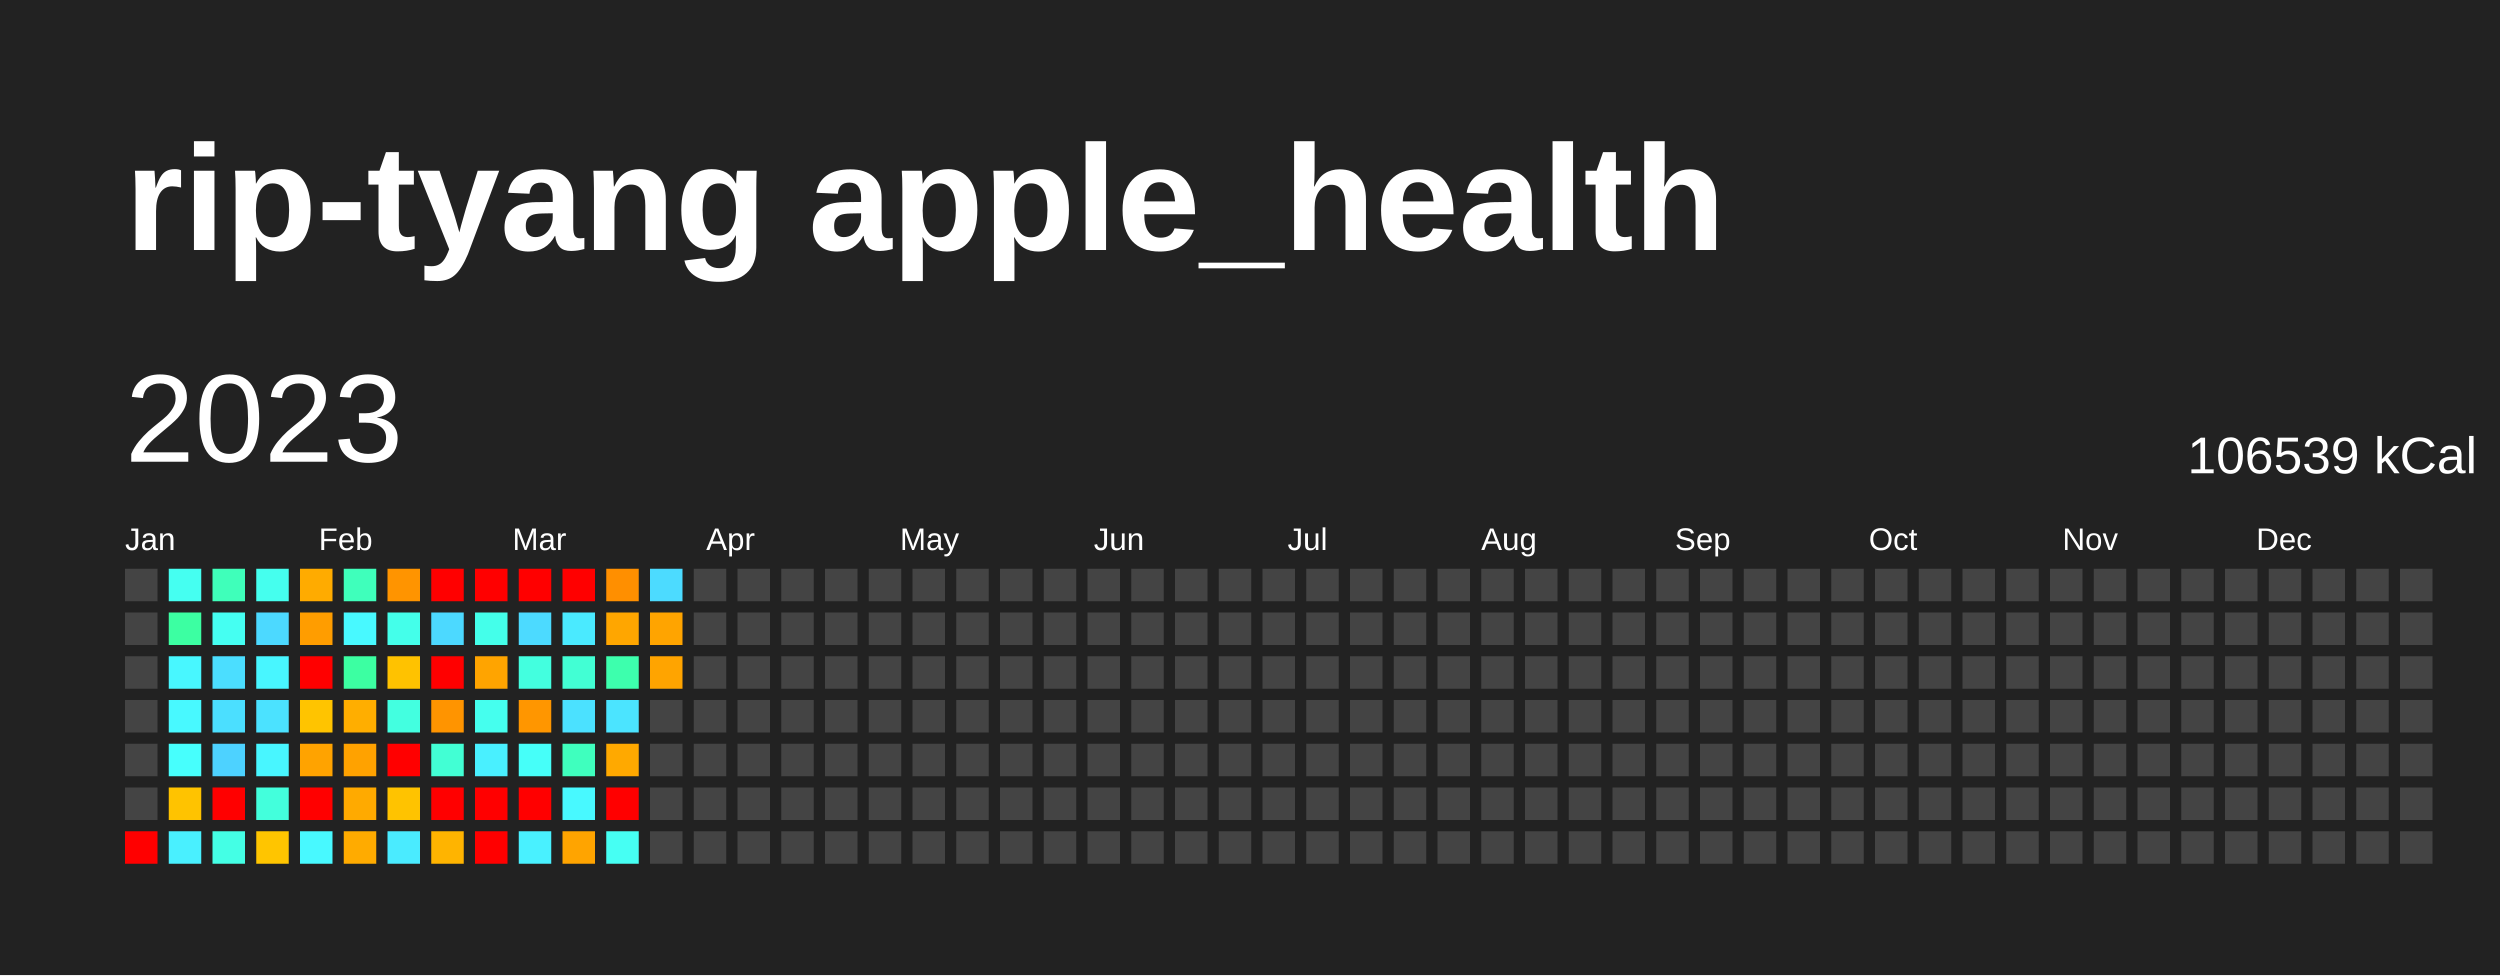
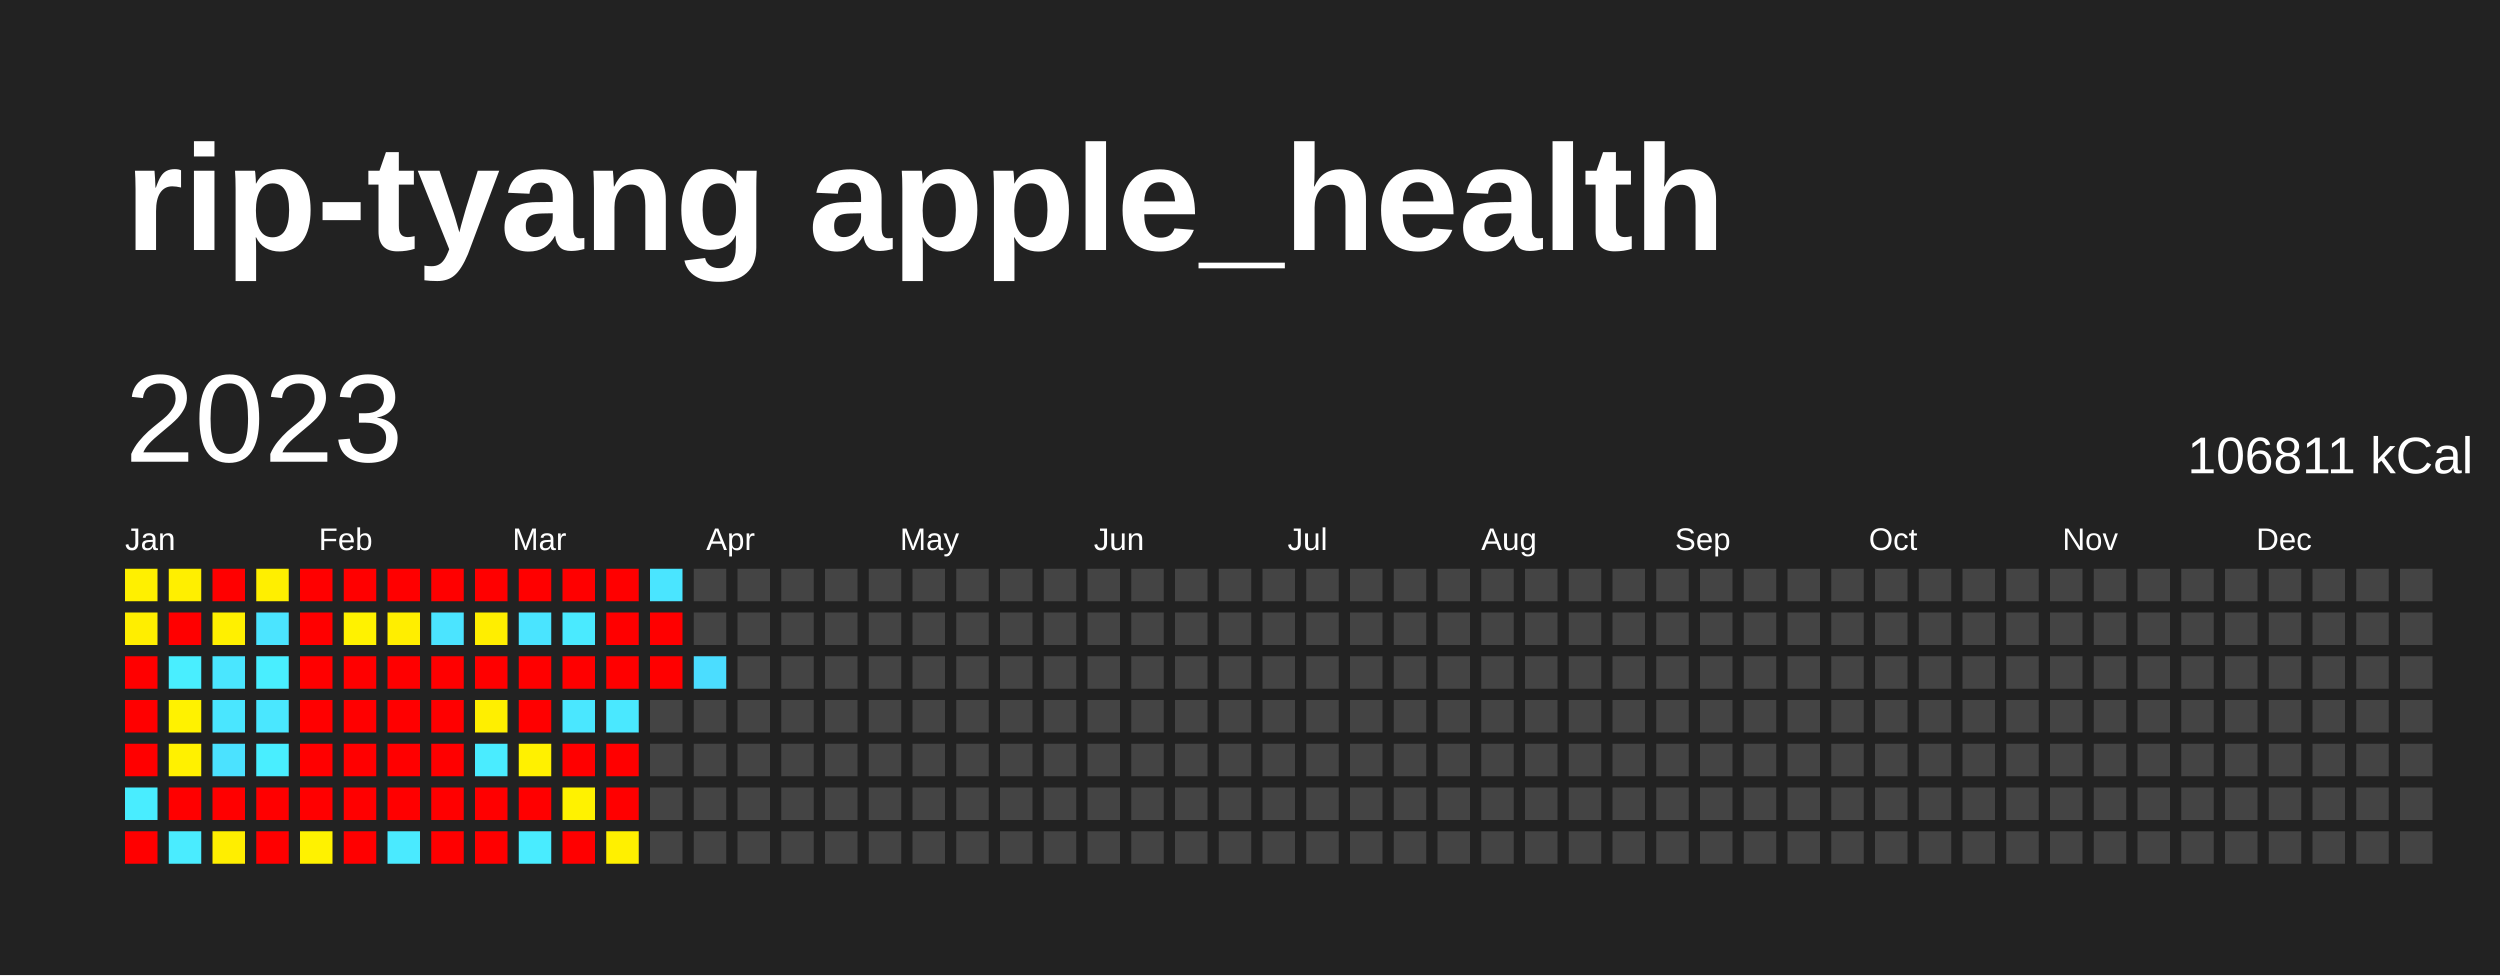
<svg xmlns="http://www.w3.org/2000/svg" baseProfile="full" height="78mm" version="1.1" viewBox="0,0,200,78" width="200mm">
  <defs />
  <rect fill="#222222" height="78" width="200" x="0" y="0" />
  <text fill="#FFFFFF" style="font-size:12px; font-family:Arial; font-weight:bold;" x="10" y="20">rip-tyang apple_health</text>
  <text dominant-baseline="hanging" fill="#FFFFFF" style="font-size:10.0px; font-family:Arial;" x="10" y="30">2023</text>
-   <text dominant-baseline="hanging" fill="#FFFFFF" style="font-size:4.125px; font-family:Arial;" x="175" y="35">106539 kCal</text>
+   <text dominant-baseline="hanging" fill="#FFFFFF" style="font-size:4.125px; font-family:Arial;" x="175" y="35">106811 kCal</text>
  <text fill="#FFFFFF" style="font-size:2.5px; font-family:Arial" x="10.0" y="44">Jan</text>
  <text fill="#FFFFFF" style="font-size:2.5px; font-family:Arial" x="25.5" y="44">Feb</text>
  <text fill="#FFFFFF" style="font-size:2.5px; font-family:Arial" x="41.0" y="44">Mar</text>
  <text fill="#FFFFFF" style="font-size:2.5px; font-family:Arial" x="56.5" y="44">Apr</text>
  <text fill="#FFFFFF" style="font-size:2.5px; font-family:Arial" x="72.0" y="44">May</text>
  <text fill="#FFFFFF" style="font-size:2.5px; font-family:Arial" x="87.5" y="44">Jun</text>
  <text fill="#FFFFFF" style="font-size:2.5px; font-family:Arial" x="103.0" y="44">Jul</text>
  <text fill="#FFFFFF" style="font-size:2.5px; font-family:Arial" x="118.5" y="44">Aug</text>
  <text fill="#FFFFFF" style="font-size:2.5px; font-family:Arial" x="134.0" y="44">Sep</text>
  <text fill="#FFFFFF" style="font-size:2.5px; font-family:Arial" x="149.5" y="44">Oct</text>
  <text fill="#FFFFFF" style="font-size:2.5px; font-family:Arial" x="165.0" y="44">Nov</text>
  <text fill="#FFFFFF" style="font-size:2.5px; font-family:Arial" x="180.5" y="44">Dec</text>
-   <rect fill="#444444" height="2.6" width="2.6" x="10.0" y="45.5" />
-   <rect fill="#444444" height="2.6" width="2.6" x="10.0" y="49.0" />
-   <rect fill="#444444" height="2.6" width="2.6" x="10.0" y="52.5" />
-   <rect fill="#444444" height="2.6" width="2.6" x="10.0" y="56.0" />
-   <rect fill="#444444" height="2.6" width="2.6" x="10.0" y="59.5" />
-   <rect fill="#444444" height="2.6" width="2.6" x="10.0" y="63.0" />
+   <rect fill="#fff000" height="2.6" width="2.6" x="10.0" y="45.5" />
+   <rect fill="#ffee00" height="2.6" width="2.6" x="10.0" y="49.0" />
+   <rect fill="red" height="2.6" width="2.6" x="10.0" y="52.5" />
+   <rect fill="red" height="2.6" width="2.6" x="10.0" y="56.0" />
+   <rect fill="red" height="2.6" width="2.6" x="10.0" y="59.5" />
+   <rect fill="#49edff" height="2.6" width="2.6" x="10.0" y="63.0" />
  <rect fill="red" height="2.6" width="2.6" x="10.0" y="66.5" />
-   <rect fill="#45fff1" height="2.6" width="2.6" x="13.5" y="45.5" />
-   <rect fill="#3cffa2" height="2.6" width="2.6" x="13.5" y="49.0" />
-   <rect fill="#48f7ff" height="2.6" width="2.6" x="13.5" y="52.5" />
-   <rect fill="#48f9ff" height="2.6" width="2.6" x="13.5" y="56.0" />
-   <rect fill="#47fffd" height="2.6" width="2.6" x="13.5" y="59.5" />
-   <rect fill="#ffc300" height="2.6" width="2.6" x="13.5" y="63.0" />
-   <rect fill="#49f0ff" height="2.6" width="2.6" x="13.5" y="66.5" />
-   <rect fill="#3fffba" height="2.6" width="2.6" x="17.0" y="45.5" />
-   <rect fill="#45fff2" height="2.6" width="2.6" x="17.0" y="49.0" />
-   <rect fill="#4bdeff" height="2.6" width="2.6" x="17.0" y="52.5" />
-   <rect fill="#4bdfff" height="2.6" width="2.6" x="17.0" y="56.0" />
-   <rect fill="#4dd2ff" height="2.6" width="2.6" x="17.0" y="59.5" />
+   <rect fill="#ffef00" height="2.6" width="2.6" x="13.5" y="45.5" />
+   <rect fill="red" height="2.6" width="2.6" x="13.5" y="49.0" />
+   <rect fill="#49eeff" height="2.6" width="2.6" x="13.5" y="52.5" />
+   <rect fill="#fff200" height="2.6" width="2.6" x="13.5" y="56.0" />
+   <rect fill="#fff100" height="2.6" width="2.6" x="13.5" y="59.5" />
+   <rect fill="red" height="2.6" width="2.6" x="13.5" y="63.0" />
+   <rect fill="#4aecff" height="2.6" width="2.6" x="13.5" y="66.5" />
+   <rect fill="red" height="2.6" width="2.6" x="17.0" y="45.5" />
+   <rect fill="#fff000" height="2.6" width="2.6" x="17.0" y="49.0" />
+   <rect fill="#4ae6ff" height="2.6" width="2.6" x="17.0" y="52.5" />
+   <rect fill="#4ae6ff" height="2.6" width="2.6" x="17.0" y="56.0" />
+   <rect fill="#4be2ff" height="2.6" width="2.6" x="17.0" y="59.5" />
  <rect fill="red" height="2.6" width="2.6" x="17.0" y="63.0" />
-   <rect fill="#44ffe5" height="2.6" width="2.6" x="17.0" y="66.5" />
-   <rect fill="#45ffee" height="2.6" width="2.6" x="20.5" y="45.5" />
-   <rect fill="#4cd9ff" height="2.6" width="2.6" x="20.5" y="49.0" />
-   <rect fill="#48f6ff" height="2.6" width="2.6" x="20.5" y="52.5" />
-   <rect fill="#4be2ff" height="2.6" width="2.6" x="20.5" y="56.0" />
-   <rect fill="#48f6ff" height="2.6" width="2.6" x="20.5" y="59.5" />
-   <rect fill="#43ffdc" height="2.6" width="2.6" x="20.5" y="63.0" />
-   <rect fill="#ffc500" height="2.6" width="2.6" x="20.5" y="66.5" />
-   <rect fill="#ffab00" height="2.6" width="2.6" x="24.0" y="45.5" />
-   <rect fill="#ff9d00" height="2.6" width="2.6" x="24.0" y="49.0" />
+   <rect fill="#ffee00" height="2.6" width="2.6" x="17.0" y="66.5" />
+   <rect fill="#ffef00" height="2.6" width="2.6" x="20.5" y="45.5" />
+   <rect fill="#4be4ff" height="2.6" width="2.6" x="20.5" y="49.0" />
+   <rect fill="#49eeff" height="2.6" width="2.6" x="20.5" y="52.5" />
+   <rect fill="#4ae7ff" height="2.6" width="2.6" x="20.5" y="56.0" />
+   <rect fill="#49eeff" height="2.6" width="2.6" x="20.5" y="59.5" />
+   <rect fill="red" height="2.6" width="2.6" x="20.5" y="63.0" />
+   <rect fill="red" height="2.6" width="2.6" x="20.5" y="66.5" />
+   <rect fill="red" height="2.6" width="2.6" x="24.0" y="45.5" />
+   <rect fill="red" height="2.6" width="2.6" x="24.0" y="49.0" />
  <rect fill="red" height="2.6" width="2.6" x="24.0" y="52.5" />
-   <rect fill="#ffc400" height="2.6" width="2.6" x="24.0" y="56.0" />
-   <rect fill="#ffa300" height="2.6" width="2.6" x="24.0" y="59.5" />
+   <rect fill="red" height="2.6" width="2.6" x="24.0" y="56.0" />
+   <rect fill="red" height="2.6" width="2.6" x="24.0" y="59.5" />
  <rect fill="red" height="2.6" width="2.6" x="24.0" y="63.0" />
-   <rect fill="#48f9ff" height="2.6" width="2.6" x="24.0" y="66.5" />
-   <rect fill="#3fffbb" height="2.6" width="2.6" x="27.5" y="45.5" />
-   <rect fill="#48f9ff" height="2.6" width="2.6" x="27.5" y="49.0" />
-   <rect fill="#3cffa2" height="2.6" width="2.6" x="27.5" y="52.5" />
-   <rect fill="#ffae00" height="2.6" width="2.6" x="27.5" y="56.0" />
-   <rect fill="#ffa200" height="2.6" width="2.6" x="27.5" y="59.5" />
-   <rect fill="#ffaa00" height="2.6" width="2.6" x="27.5" y="63.0" />
-   <rect fill="#ffab00" height="2.6" width="2.6" x="27.5" y="66.5" />
-   <rect fill="#ff9400" height="2.6" width="2.6" x="31.0" y="45.5" />
-   <rect fill="#44ffea" height="2.6" width="2.6" x="31.0" y="49.0" />
-   <rect fill="#ffc200" height="2.6" width="2.6" x="31.0" y="52.5" />
-   <rect fill="#43ffe0" height="2.6" width="2.6" x="31.0" y="56.0" />
+   <rect fill="#fff200" height="2.6" width="2.6" x="24.0" y="66.5" />
+   <rect fill="red" height="2.6" width="2.6" x="27.5" y="45.5" />
+   <rect fill="#fff200" height="2.6" width="2.6" x="27.5" y="49.0" />
+   <rect fill="red" height="2.6" width="2.6" x="27.5" y="52.5" />
+   <rect fill="red" height="2.6" width="2.6" x="27.5" y="56.0" />
+   <rect fill="red" height="2.6" width="2.6" x="27.5" y="59.5" />
+   <rect fill="red" height="2.6" width="2.6" x="27.5" y="63.0" />
+   <rect fill="red" height="2.6" width="2.6" x="27.5" y="66.5" />
+   <rect fill="red" height="2.6" width="2.6" x="31.0" y="45.5" />
+   <rect fill="#ffee00" height="2.6" width="2.6" x="31.0" y="49.0" />
+   <rect fill="red" height="2.6" width="2.6" x="31.0" y="52.5" />
+   <rect fill="red" height="2.6" width="2.6" x="31.0" y="56.0" />
  <rect fill="red" height="2.6" width="2.6" x="31.0" y="59.5" />
-   <rect fill="#ffc300" height="2.6" width="2.6" x="31.0" y="63.0" />
-   <rect fill="#4aebff" height="2.6" width="2.6" x="31.0" y="66.5" />
+   <rect fill="red" height="2.6" width="2.6" x="31.0" y="63.0" />
+   <rect fill="#4aeaff" height="2.6" width="2.6" x="31.0" y="66.5" />
  <rect fill="red" height="2.6" width="2.6" x="34.5" y="45.5" />
-   <rect fill="#4cd9ff" height="2.6" width="2.6" x="34.5" y="49.0" />
+   <rect fill="#4be4ff" height="2.6" width="2.6" x="34.5" y="49.0" />
  <rect fill="red" height="2.6" width="2.6" x="34.5" y="52.5" />
-   <rect fill="#ff9400" height="2.6" width="2.6" x="34.5" y="56.0" />
-   <rect fill="#42ffd4" height="2.6" width="2.6" x="34.5" y="59.5" />
+   <rect fill="red" height="2.6" width="2.6" x="34.5" y="56.0" />
+   <rect fill="red" height="2.6" width="2.6" x="34.5" y="59.5" />
  <rect fill="red" height="2.6" width="2.6" x="34.5" y="63.0" />
-   <rect fill="#ffb400" height="2.6" width="2.6" x="34.5" y="66.5" />
+   <rect fill="red" height="2.6" width="2.6" x="34.5" y="66.5" />
  <rect fill="red" height="2.6" width="2.6" x="38.0" y="45.5" />
-   <rect fill="#44ffea" height="2.6" width="2.6" x="38.0" y="49.0" />
-   <rect fill="#ffa400" height="2.6" width="2.6" x="38.0" y="52.5" />
-   <rect fill="#45ffee" height="2.6" width="2.6" x="38.0" y="56.0" />
-   <rect fill="#49f0ff" height="2.6" width="2.6" x="38.0" y="59.5" />
+   <rect fill="#ffee00" height="2.6" width="2.6" x="38.0" y="49.0" />
+   <rect fill="red" height="2.6" width="2.6" x="38.0" y="52.5" />
+   <rect fill="#ffef00" height="2.6" width="2.6" x="38.0" y="56.0" />
+   <rect fill="#4aecff" height="2.6" width="2.6" x="38.0" y="59.5" />
  <rect fill="red" height="2.6" width="2.6" x="38.0" y="63.0" />
  <rect fill="red" height="2.6" width="2.6" x="38.0" y="66.5" />
  <rect fill="red" height="2.6" width="2.6" x="41.5" y="45.5" />
-   <rect fill="#4cdaff" height="2.6" width="2.6" x="41.5" y="49.0" />
-   <rect fill="#43ffdf" height="2.6" width="2.6" x="41.5" y="52.5" />
-   <rect fill="#ff9600" height="2.6" width="2.6" x="41.5" y="56.0" />
-   <rect fill="#46fff9" height="2.6" width="2.6" x="41.5" y="59.5" />
+   <rect fill="#4ae4ff" height="2.6" width="2.6" x="41.5" y="49.0" />
+   <rect fill="red" height="2.6" width="2.6" x="41.5" y="52.5" />
+   <rect fill="red" height="2.6" width="2.6" x="41.5" y="56.0" />
+   <rect fill="#fff100" height="2.6" width="2.6" x="41.5" y="59.5" />
  <rect fill="red" height="2.6" width="2.6" x="41.5" y="63.0" />
-   <rect fill="#49f1ff" height="2.6" width="2.6" x="41.5" y="66.5" />
+   <rect fill="#49ecff" height="2.6" width="2.6" x="41.5" y="66.5" />
  <rect fill="red" height="2.6" width="2.6" x="45.0" y="45.5" />
  <rect fill="#4aeaff" height="2.6" width="2.6" x="45.0" y="49.0" />
-   <rect fill="#42ffd4" height="2.6" width="2.6" x="45.0" y="52.5" />
-   <rect fill="#4be1ff" height="2.6" width="2.6" x="45.0" y="56.0" />
-   <rect fill="#3fffbe" height="2.6" width="2.6" x="45.0" y="59.5" />
-   <rect fill="#48f9ff" height="2.6" width="2.6" x="45.0" y="63.0" />
-   <rect fill="#ffa400" height="2.6" width="2.6" x="45.0" y="66.5" />
-   <rect fill="#ff8f00" height="2.6" width="2.6" x="48.5" y="45.5" />
-   <rect fill="#ffa600" height="2.6" width="2.6" x="48.5" y="49.0" />
-   <rect fill="#3dffad" height="2.6" width="2.6" x="48.5" y="52.5" />
-   <rect fill="#4be4ff" height="2.6" width="2.6" x="48.5" y="56.0" />
-   <rect fill="#ffa900" height="2.6" width="2.6" x="48.5" y="59.5" />
+   <rect fill="red" height="2.6" width="2.6" x="45.0" y="52.5" />
+   <rect fill="#4ae7ff" height="2.6" width="2.6" x="45.0" y="56.0" />
+   <rect fill="red" height="2.6" width="2.6" x="45.0" y="59.5" />
+   <rect fill="#fff200" height="2.6" width="2.6" x="45.0" y="63.0" />
+   <rect fill="red" height="2.6" width="2.6" x="45.0" y="66.5" />
+   <rect fill="red" height="2.6" width="2.6" x="48.5" y="45.5" />
+   <rect fill="red" height="2.6" width="2.6" x="48.5" y="49.0" />
+   <rect fill="red" height="2.6" width="2.6" x="48.5" y="52.5" />
+   <rect fill="#4ae8ff" height="2.6" width="2.6" x="48.5" y="56.0" />
+   <rect fill="red" height="2.6" width="2.6" x="48.5" y="59.5" />
  <rect fill="red" height="2.6" width="2.6" x="48.5" y="63.0" />
-   <rect fill="#46fff3" height="2.6" width="2.6" x="48.5" y="66.5" />
-   <rect fill="#4cdbff" height="2.6" width="2.6" x="52.0" y="45.5" />
-   <rect fill="#ffa400" height="2.6" width="2.6" x="52.0" y="49.0" />
-   <rect fill="#ffa400" height="2.6" width="2.6" x="52.0" y="52.5" />
+   <rect fill="#fff000" height="2.6" width="2.6" x="48.5" y="66.5" />
+   <rect fill="#4ae5ff" height="2.6" width="2.6" x="52.0" y="45.5" />
+   <rect fill="red" height="2.6" width="2.6" x="52.0" y="49.0" />
+   <rect fill="red" height="2.6" width="2.6" x="52.0" y="52.5" />
  <rect fill="#444444" height="2.6" width="2.6" x="52.0" y="56.0" />
  <rect fill="#444444" height="2.6" width="2.6" x="52.0" y="59.5" />
  <rect fill="#444444" height="2.6" width="2.6" x="52.0" y="63.0" />
  <rect fill="#444444" height="2.6" width="2.6" x="52.0" y="66.5" />
  <rect fill="#444444" height="2.6" width="2.6" x="55.5" y="45.5" />
  <rect fill="#444444" height="2.6" width="2.6" x="55.5" y="49.0" />
-   <rect fill="#444444" height="2.6" width="2.6" x="55.5" y="52.5" />
+   <rect fill="#4bddff" height="2.6" width="2.6" x="55.5" y="52.5" />
  <rect fill="#444444" height="2.6" width="2.6" x="55.5" y="56.0" />
  <rect fill="#444444" height="2.6" width="2.6" x="55.5" y="59.5" />
  <rect fill="#444444" height="2.6" width="2.6" x="55.5" y="63.0" />
  <rect fill="#444444" height="2.6" width="2.6" x="55.5" y="66.5" />
  <rect fill="#444444" height="2.6" width="2.6" x="59.0" y="45.5" />
  <rect fill="#444444" height="2.6" width="2.6" x="59.0" y="49.0" />
  <rect fill="#444444" height="2.6" width="2.6" x="59.0" y="52.5" />
  <rect fill="#444444" height="2.6" width="2.6" x="59.0" y="56.0" />
  <rect fill="#444444" height="2.6" width="2.6" x="59.0" y="59.5" />
  <rect fill="#444444" height="2.6" width="2.6" x="59.0" y="63.0" />
  <rect fill="#444444" height="2.6" width="2.6" x="59.0" y="66.5" />
  <rect fill="#444444" height="2.6" width="2.6" x="62.5" y="45.5" />
  <rect fill="#444444" height="2.6" width="2.6" x="62.5" y="49.0" />
  <rect fill="#444444" height="2.6" width="2.6" x="62.5" y="52.5" />
  <rect fill="#444444" height="2.6" width="2.6" x="62.5" y="56.0" />
  <rect fill="#444444" height="2.6" width="2.6" x="62.5" y="59.5" />
  <rect fill="#444444" height="2.6" width="2.6" x="62.5" y="63.0" />
  <rect fill="#444444" height="2.6" width="2.6" x="62.5" y="66.5" />
  <rect fill="#444444" height="2.6" width="2.6" x="66.0" y="45.5" />
  <rect fill="#444444" height="2.6" width="2.6" x="66.0" y="49.0" />
  <rect fill="#444444" height="2.6" width="2.6" x="66.0" y="52.5" />
  <rect fill="#444444" height="2.6" width="2.6" x="66.0" y="56.0" />
  <rect fill="#444444" height="2.6" width="2.6" x="66.0" y="59.5" />
  <rect fill="#444444" height="2.6" width="2.6" x="66.0" y="63.0" />
  <rect fill="#444444" height="2.6" width="2.6" x="66.0" y="66.5" />
  <rect fill="#444444" height="2.6" width="2.6" x="69.5" y="45.5" />
  <rect fill="#444444" height="2.6" width="2.6" x="69.5" y="49.0" />
  <rect fill="#444444" height="2.6" width="2.6" x="69.5" y="52.5" />
  <rect fill="#444444" height="2.6" width="2.6" x="69.5" y="56.0" />
  <rect fill="#444444" height="2.6" width="2.6" x="69.5" y="59.5" />
  <rect fill="#444444" height="2.6" width="2.6" x="69.5" y="63.0" />
  <rect fill="#444444" height="2.6" width="2.6" x="69.5" y="66.5" />
  <rect fill="#444444" height="2.6" width="2.6" x="73.0" y="45.5" />
  <rect fill="#444444" height="2.6" width="2.6" x="73.0" y="49.0" />
  <rect fill="#444444" height="2.6" width="2.6" x="73.0" y="52.5" />
  <rect fill="#444444" height="2.6" width="2.6" x="73.0" y="56.0" />
  <rect fill="#444444" height="2.6" width="2.6" x="73.0" y="59.5" />
  <rect fill="#444444" height="2.6" width="2.6" x="73.0" y="63.0" />
  <rect fill="#444444" height="2.6" width="2.6" x="73.0" y="66.5" />
  <rect fill="#444444" height="2.6" width="2.6" x="76.5" y="45.5" />
  <rect fill="#444444" height="2.6" width="2.6" x="76.5" y="49.0" />
  <rect fill="#444444" height="2.6" width="2.6" x="76.5" y="52.5" />
  <rect fill="#444444" height="2.6" width="2.6" x="76.5" y="56.0" />
  <rect fill="#444444" height="2.6" width="2.6" x="76.5" y="59.5" />
  <rect fill="#444444" height="2.6" width="2.6" x="76.5" y="63.0" />
  <rect fill="#444444" height="2.6" width="2.6" x="76.5" y="66.5" />
  <rect fill="#444444" height="2.6" width="2.6" x="80.0" y="45.5" />
  <rect fill="#444444" height="2.6" width="2.6" x="80.0" y="49.0" />
  <rect fill="#444444" height="2.6" width="2.6" x="80.0" y="52.5" />
  <rect fill="#444444" height="2.6" width="2.6" x="80.0" y="56.0" />
  <rect fill="#444444" height="2.6" width="2.6" x="80.0" y="59.5" />
  <rect fill="#444444" height="2.6" width="2.6" x="80.0" y="63.0" />
  <rect fill="#444444" height="2.6" width="2.6" x="80.0" y="66.5" />
  <rect fill="#444444" height="2.6" width="2.6" x="83.5" y="45.5" />
  <rect fill="#444444" height="2.6" width="2.6" x="83.5" y="49.0" />
  <rect fill="#444444" height="2.6" width="2.6" x="83.5" y="52.5" />
  <rect fill="#444444" height="2.6" width="2.6" x="83.5" y="56.0" />
  <rect fill="#444444" height="2.6" width="2.6" x="83.5" y="59.5" />
  <rect fill="#444444" height="2.6" width="2.6" x="83.5" y="63.0" />
  <rect fill="#444444" height="2.6" width="2.6" x="83.5" y="66.5" />
  <rect fill="#444444" height="2.6" width="2.6" x="87.0" y="45.5" />
  <rect fill="#444444" height="2.6" width="2.6" x="87.0" y="49.0" />
  <rect fill="#444444" height="2.6" width="2.6" x="87.0" y="52.5" />
  <rect fill="#444444" height="2.6" width="2.6" x="87.0" y="56.0" />
  <rect fill="#444444" height="2.6" width="2.6" x="87.0" y="59.5" />
  <rect fill="#444444" height="2.6" width="2.6" x="87.0" y="63.0" />
  <rect fill="#444444" height="2.6" width="2.6" x="87.0" y="66.5" />
  <rect fill="#444444" height="2.6" width="2.6" x="90.5" y="45.5" />
  <rect fill="#444444" height="2.6" width="2.6" x="90.5" y="49.0" />
  <rect fill="#444444" height="2.6" width="2.6" x="90.5" y="52.5" />
  <rect fill="#444444" height="2.6" width="2.6" x="90.5" y="56.0" />
  <rect fill="#444444" height="2.6" width="2.6" x="90.5" y="59.5" />
  <rect fill="#444444" height="2.6" width="2.6" x="90.5" y="63.0" />
  <rect fill="#444444" height="2.6" width="2.6" x="90.5" y="66.5" />
  <rect fill="#444444" height="2.6" width="2.6" x="94.0" y="45.5" />
  <rect fill="#444444" height="2.6" width="2.6" x="94.0" y="49.0" />
  <rect fill="#444444" height="2.6" width="2.6" x="94.0" y="52.5" />
  <rect fill="#444444" height="2.6" width="2.6" x="94.0" y="56.0" />
  <rect fill="#444444" height="2.6" width="2.6" x="94.0" y="59.5" />
  <rect fill="#444444" height="2.6" width="2.6" x="94.0" y="63.0" />
  <rect fill="#444444" height="2.6" width="2.6" x="94.0" y="66.5" />
  <rect fill="#444444" height="2.6" width="2.6" x="97.5" y="45.5" />
  <rect fill="#444444" height="2.6" width="2.6" x="97.5" y="49.0" />
  <rect fill="#444444" height="2.6" width="2.6" x="97.5" y="52.5" />
  <rect fill="#444444" height="2.6" width="2.6" x="97.5" y="56.0" />
  <rect fill="#444444" height="2.6" width="2.6" x="97.5" y="59.5" />
  <rect fill="#444444" height="2.6" width="2.6" x="97.5" y="63.0" />
  <rect fill="#444444" height="2.6" width="2.6" x="97.5" y="66.5" />
  <rect fill="#444444" height="2.6" width="2.6" x="101.0" y="45.5" />
  <rect fill="#444444" height="2.6" width="2.6" x="101.0" y="49.0" />
  <rect fill="#444444" height="2.6" width="2.6" x="101.0" y="52.5" />
  <rect fill="#444444" height="2.6" width="2.6" x="101.0" y="56.0" />
  <rect fill="#444444" height="2.6" width="2.6" x="101.0" y="59.5" />
  <rect fill="#444444" height="2.6" width="2.6" x="101.0" y="63.0" />
  <rect fill="#444444" height="2.6" width="2.6" x="101.0" y="66.5" />
  <rect fill="#444444" height="2.6" width="2.6" x="104.5" y="45.5" />
  <rect fill="#444444" height="2.6" width="2.6" x="104.5" y="49.0" />
  <rect fill="#444444" height="2.6" width="2.6" x="104.5" y="52.5" />
  <rect fill="#444444" height="2.6" width="2.6" x="104.5" y="56.0" />
  <rect fill="#444444" height="2.6" width="2.6" x="104.5" y="59.5" />
  <rect fill="#444444" height="2.6" width="2.6" x="104.5" y="63.0" />
  <rect fill="#444444" height="2.6" width="2.6" x="104.5" y="66.5" />
  <rect fill="#444444" height="2.6" width="2.6" x="108.0" y="45.5" />
  <rect fill="#444444" height="2.6" width="2.6" x="108.0" y="49.0" />
  <rect fill="#444444" height="2.6" width="2.6" x="108.0" y="52.5" />
  <rect fill="#444444" height="2.6" width="2.6" x="108.0" y="56.0" />
  <rect fill="#444444" height="2.6" width="2.6" x="108.0" y="59.5" />
  <rect fill="#444444" height="2.6" width="2.6" x="108.0" y="63.0" />
  <rect fill="#444444" height="2.6" width="2.6" x="108.0" y="66.5" />
  <rect fill="#444444" height="2.6" width="2.6" x="111.5" y="45.5" />
  <rect fill="#444444" height="2.6" width="2.6" x="111.5" y="49.0" />
  <rect fill="#444444" height="2.6" width="2.6" x="111.5" y="52.5" />
  <rect fill="#444444" height="2.6" width="2.6" x="111.5" y="56.0" />
  <rect fill="#444444" height="2.6" width="2.6" x="111.5" y="59.5" />
  <rect fill="#444444" height="2.6" width="2.6" x="111.5" y="63.0" />
  <rect fill="#444444" height="2.6" width="2.6" x="111.5" y="66.5" />
  <rect fill="#444444" height="2.6" width="2.6" x="115.0" y="45.5" />
  <rect fill="#444444" height="2.6" width="2.6" x="115.0" y="49.0" />
  <rect fill="#444444" height="2.6" width="2.6" x="115.0" y="52.5" />
  <rect fill="#444444" height="2.6" width="2.6" x="115.0" y="56.0" />
  <rect fill="#444444" height="2.6" width="2.6" x="115.0" y="59.5" />
  <rect fill="#444444" height="2.6" width="2.6" x="115.0" y="63.0" />
  <rect fill="#444444" height="2.6" width="2.6" x="115.0" y="66.5" />
  <rect fill="#444444" height="2.6" width="2.6" x="118.5" y="45.5" />
  <rect fill="#444444" height="2.6" width="2.6" x="118.5" y="49.0" />
  <rect fill="#444444" height="2.6" width="2.6" x="118.5" y="52.5" />
  <rect fill="#444444" height="2.6" width="2.6" x="118.5" y="56.0" />
  <rect fill="#444444" height="2.6" width="2.6" x="118.5" y="59.5" />
  <rect fill="#444444" height="2.6" width="2.6" x="118.5" y="63.0" />
  <rect fill="#444444" height="2.6" width="2.6" x="118.5" y="66.5" />
  <rect fill="#444444" height="2.6" width="2.6" x="122.0" y="45.5" />
  <rect fill="#444444" height="2.6" width="2.6" x="122.0" y="49.0" />
  <rect fill="#444444" height="2.6" width="2.6" x="122.0" y="52.5" />
  <rect fill="#444444" height="2.6" width="2.6" x="122.0" y="56.0" />
  <rect fill="#444444" height="2.6" width="2.6" x="122.0" y="59.5" />
  <rect fill="#444444" height="2.6" width="2.6" x="122.0" y="63.0" />
  <rect fill="#444444" height="2.6" width="2.6" x="122.0" y="66.5" />
  <rect fill="#444444" height="2.6" width="2.6" x="125.5" y="45.5" />
  <rect fill="#444444" height="2.6" width="2.6" x="125.5" y="49.0" />
  <rect fill="#444444" height="2.6" width="2.6" x="125.5" y="52.5" />
  <rect fill="#444444" height="2.6" width="2.6" x="125.5" y="56.0" />
  <rect fill="#444444" height="2.6" width="2.6" x="125.5" y="59.5" />
  <rect fill="#444444" height="2.6" width="2.6" x="125.5" y="63.0" />
  <rect fill="#444444" height="2.6" width="2.6" x="125.5" y="66.5" />
  <rect fill="#444444" height="2.6" width="2.6" x="129.0" y="45.5" />
  <rect fill="#444444" height="2.6" width="2.6" x="129.0" y="49.0" />
  <rect fill="#444444" height="2.6" width="2.6" x="129.0" y="52.5" />
  <rect fill="#444444" height="2.6" width="2.6" x="129.0" y="56.0" />
  <rect fill="#444444" height="2.6" width="2.6" x="129.0" y="59.5" />
  <rect fill="#444444" height="2.6" width="2.6" x="129.0" y="63.0" />
  <rect fill="#444444" height="2.6" width="2.6" x="129.0" y="66.5" />
  <rect fill="#444444" height="2.6" width="2.6" x="132.5" y="45.5" />
  <rect fill="#444444" height="2.6" width="2.6" x="132.5" y="49.0" />
  <rect fill="#444444" height="2.6" width="2.6" x="132.5" y="52.5" />
  <rect fill="#444444" height="2.6" width="2.6" x="132.5" y="56.0" />
  <rect fill="#444444" height="2.6" width="2.6" x="132.5" y="59.5" />
  <rect fill="#444444" height="2.6" width="2.6" x="132.5" y="63.0" />
  <rect fill="#444444" height="2.6" width="2.6" x="132.5" y="66.5" />
  <rect fill="#444444" height="2.6" width="2.6" x="136.0" y="45.5" />
  <rect fill="#444444" height="2.6" width="2.6" x="136.0" y="49.0" />
  <rect fill="#444444" height="2.6" width="2.6" x="136.0" y="52.5" />
  <rect fill="#444444" height="2.6" width="2.6" x="136.0" y="56.0" />
  <rect fill="#444444" height="2.6" width="2.6" x="136.0" y="59.5" />
  <rect fill="#444444" height="2.6" width="2.6" x="136.0" y="63.0" />
  <rect fill="#444444" height="2.6" width="2.6" x="136.0" y="66.5" />
  <rect fill="#444444" height="2.6" width="2.6" x="139.5" y="45.5" />
  <rect fill="#444444" height="2.6" width="2.6" x="139.5" y="49.0" />
  <rect fill="#444444" height="2.6" width="2.6" x="139.5" y="52.5" />
  <rect fill="#444444" height="2.6" width="2.6" x="139.5" y="56.0" />
  <rect fill="#444444" height="2.6" width="2.6" x="139.5" y="59.5" />
  <rect fill="#444444" height="2.6" width="2.6" x="139.5" y="63.0" />
  <rect fill="#444444" height="2.6" width="2.6" x="139.5" y="66.5" />
  <rect fill="#444444" height="2.6" width="2.6" x="143.0" y="45.5" />
  <rect fill="#444444" height="2.6" width="2.6" x="143.0" y="49.0" />
  <rect fill="#444444" height="2.6" width="2.6" x="143.0" y="52.5" />
  <rect fill="#444444" height="2.6" width="2.6" x="143.0" y="56.0" />
  <rect fill="#444444" height="2.6" width="2.6" x="143.0" y="59.5" />
  <rect fill="#444444" height="2.6" width="2.6" x="143.0" y="63.0" />
  <rect fill="#444444" height="2.6" width="2.6" x="143.0" y="66.5" />
  <rect fill="#444444" height="2.6" width="2.6" x="146.5" y="45.5" />
  <rect fill="#444444" height="2.6" width="2.6" x="146.5" y="49.0" />
  <rect fill="#444444" height="2.6" width="2.6" x="146.5" y="52.5" />
  <rect fill="#444444" height="2.6" width="2.6" x="146.5" y="56.0" />
  <rect fill="#444444" height="2.6" width="2.6" x="146.5" y="59.5" />
  <rect fill="#444444" height="2.6" width="2.6" x="146.5" y="63.0" />
  <rect fill="#444444" height="2.6" width="2.6" x="146.5" y="66.5" />
  <rect fill="#444444" height="2.6" width="2.6" x="150.0" y="45.5" />
  <rect fill="#444444" height="2.6" width="2.6" x="150.0" y="49.0" />
  <rect fill="#444444" height="2.6" width="2.6" x="150.0" y="52.5" />
  <rect fill="#444444" height="2.6" width="2.6" x="150.0" y="56.0" />
  <rect fill="#444444" height="2.6" width="2.6" x="150.0" y="59.5" />
  <rect fill="#444444" height="2.6" width="2.6" x="150.0" y="63.0" />
  <rect fill="#444444" height="2.6" width="2.6" x="150.0" y="66.5" />
  <rect fill="#444444" height="2.6" width="2.6" x="153.5" y="45.5" />
  <rect fill="#444444" height="2.6" width="2.6" x="153.5" y="49.0" />
  <rect fill="#444444" height="2.6" width="2.6" x="153.5" y="52.5" />
  <rect fill="#444444" height="2.6" width="2.6" x="153.5" y="56.0" />
  <rect fill="#444444" height="2.6" width="2.6" x="153.5" y="59.5" />
  <rect fill="#444444" height="2.6" width="2.6" x="153.5" y="63.0" />
  <rect fill="#444444" height="2.6" width="2.6" x="153.5" y="66.5" />
  <rect fill="#444444" height="2.6" width="2.6" x="157.0" y="45.5" />
  <rect fill="#444444" height="2.6" width="2.6" x="157.0" y="49.0" />
  <rect fill="#444444" height="2.6" width="2.6" x="157.0" y="52.5" />
  <rect fill="#444444" height="2.6" width="2.6" x="157.0" y="56.0" />
  <rect fill="#444444" height="2.6" width="2.6" x="157.0" y="59.5" />
  <rect fill="#444444" height="2.6" width="2.6" x="157.0" y="63.0" />
  <rect fill="#444444" height="2.6" width="2.6" x="157.0" y="66.5" />
  <rect fill="#444444" height="2.6" width="2.6" x="160.5" y="45.5" />
  <rect fill="#444444" height="2.6" width="2.6" x="160.5" y="49.0" />
  <rect fill="#444444" height="2.6" width="2.6" x="160.5" y="52.5" />
  <rect fill="#444444" height="2.6" width="2.6" x="160.5" y="56.0" />
  <rect fill="#444444" height="2.6" width="2.6" x="160.5" y="59.5" />
  <rect fill="#444444" height="2.6" width="2.6" x="160.5" y="63.0" />
  <rect fill="#444444" height="2.6" width="2.6" x="160.5" y="66.5" />
  <rect fill="#444444" height="2.6" width="2.6" x="164.0" y="45.5" />
  <rect fill="#444444" height="2.6" width="2.6" x="164.0" y="49.0" />
  <rect fill="#444444" height="2.6" width="2.6" x="164.0" y="52.5" />
  <rect fill="#444444" height="2.6" width="2.6" x="164.0" y="56.0" />
  <rect fill="#444444" height="2.6" width="2.6" x="164.0" y="59.5" />
  <rect fill="#444444" height="2.6" width="2.6" x="164.0" y="63.0" />
  <rect fill="#444444" height="2.6" width="2.6" x="164.0" y="66.5" />
  <rect fill="#444444" height="2.6" width="2.6" x="167.5" y="45.5" />
  <rect fill="#444444" height="2.6" width="2.6" x="167.5" y="49.0" />
  <rect fill="#444444" height="2.6" width="2.6" x="167.5" y="52.5" />
  <rect fill="#444444" height="2.6" width="2.6" x="167.5" y="56.0" />
  <rect fill="#444444" height="2.6" width="2.6" x="167.5" y="59.5" />
  <rect fill="#444444" height="2.6" width="2.6" x="167.5" y="63.0" />
  <rect fill="#444444" height="2.6" width="2.6" x="167.5" y="66.5" />
  <rect fill="#444444" height="2.6" width="2.6" x="171.0" y="45.5" />
  <rect fill="#444444" height="2.6" width="2.6" x="171.0" y="49.0" />
  <rect fill="#444444" height="2.6" width="2.6" x="171.0" y="52.5" />
  <rect fill="#444444" height="2.6" width="2.6" x="171.0" y="56.0" />
  <rect fill="#444444" height="2.6" width="2.6" x="171.0" y="59.5" />
  <rect fill="#444444" height="2.6" width="2.6" x="171.0" y="63.0" />
  <rect fill="#444444" height="2.6" width="2.6" x="171.0" y="66.5" />
  <rect fill="#444444" height="2.6" width="2.6" x="174.5" y="45.5" />
  <rect fill="#444444" height="2.6" width="2.6" x="174.5" y="49.0" />
  <rect fill="#444444" height="2.6" width="2.6" x="174.5" y="52.5" />
  <rect fill="#444444" height="2.6" width="2.6" x="174.5" y="56.0" />
  <rect fill="#444444" height="2.6" width="2.6" x="174.5" y="59.5" />
  <rect fill="#444444" height="2.6" width="2.6" x="174.5" y="63.0" />
  <rect fill="#444444" height="2.6" width="2.6" x="174.5" y="66.5" />
  <rect fill="#444444" height="2.6" width="2.6" x="178.0" y="45.5" />
  <rect fill="#444444" height="2.6" width="2.6" x="178.0" y="49.0" />
  <rect fill="#444444" height="2.6" width="2.6" x="178.0" y="52.5" />
  <rect fill="#444444" height="2.6" width="2.6" x="178.0" y="56.0" />
  <rect fill="#444444" height="2.6" width="2.6" x="178.0" y="59.5" />
  <rect fill="#444444" height="2.6" width="2.6" x="178.0" y="63.0" />
  <rect fill="#444444" height="2.6" width="2.6" x="178.0" y="66.5" />
  <rect fill="#444444" height="2.6" width="2.6" x="181.5" y="45.5" />
  <rect fill="#444444" height="2.6" width="2.6" x="181.5" y="49.0" />
  <rect fill="#444444" height="2.6" width="2.6" x="181.5" y="52.5" />
  <rect fill="#444444" height="2.6" width="2.6" x="181.5" y="56.0" />
  <rect fill="#444444" height="2.6" width="2.6" x="181.5" y="59.5" />
  <rect fill="#444444" height="2.6" width="2.6" x="181.5" y="63.0" />
  <rect fill="#444444" height="2.6" width="2.6" x="181.5" y="66.5" />
  <rect fill="#444444" height="2.6" width="2.6" x="185.0" y="45.5" />
  <rect fill="#444444" height="2.6" width="2.6" x="185.0" y="49.0" />
  <rect fill="#444444" height="2.6" width="2.6" x="185.0" y="52.5" />
  <rect fill="#444444" height="2.6" width="2.6" x="185.0" y="56.0" />
  <rect fill="#444444" height="2.6" width="2.6" x="185.0" y="59.5" />
  <rect fill="#444444" height="2.6" width="2.6" x="185.0" y="63.0" />
  <rect fill="#444444" height="2.6" width="2.6" x="185.0" y="66.5" />
  <rect fill="#444444" height="2.6" width="2.6" x="188.5" y="45.5" />
  <rect fill="#444444" height="2.6" width="2.6" x="188.5" y="49.0" />
  <rect fill="#444444" height="2.6" width="2.6" x="188.5" y="52.5" />
  <rect fill="#444444" height="2.6" width="2.6" x="188.5" y="56.0" />
  <rect fill="#444444" height="2.6" width="2.6" x="188.5" y="59.5" />
  <rect fill="#444444" height="2.6" width="2.6" x="188.5" y="63.0" />
  <rect fill="#444444" height="2.6" width="2.6" x="188.5" y="66.5" />
  <rect fill="#444444" height="2.6" width="2.6" x="192.0" y="45.5" />
  <rect fill="#444444" height="2.6" width="2.6" x="192.0" y="49.0" />
  <rect fill="#444444" height="2.6" width="2.6" x="192.0" y="52.5" />
  <rect fill="#444444" height="2.6" width="2.6" x="192.0" y="56.0" />
  <rect fill="#444444" height="2.6" width="2.6" x="192.0" y="59.5" />
  <rect fill="#444444" height="2.6" width="2.6" x="192.0" y="63.0" />
  <rect fill="#444444" height="2.6" width="2.6" x="192.0" y="66.5" />
</svg>
